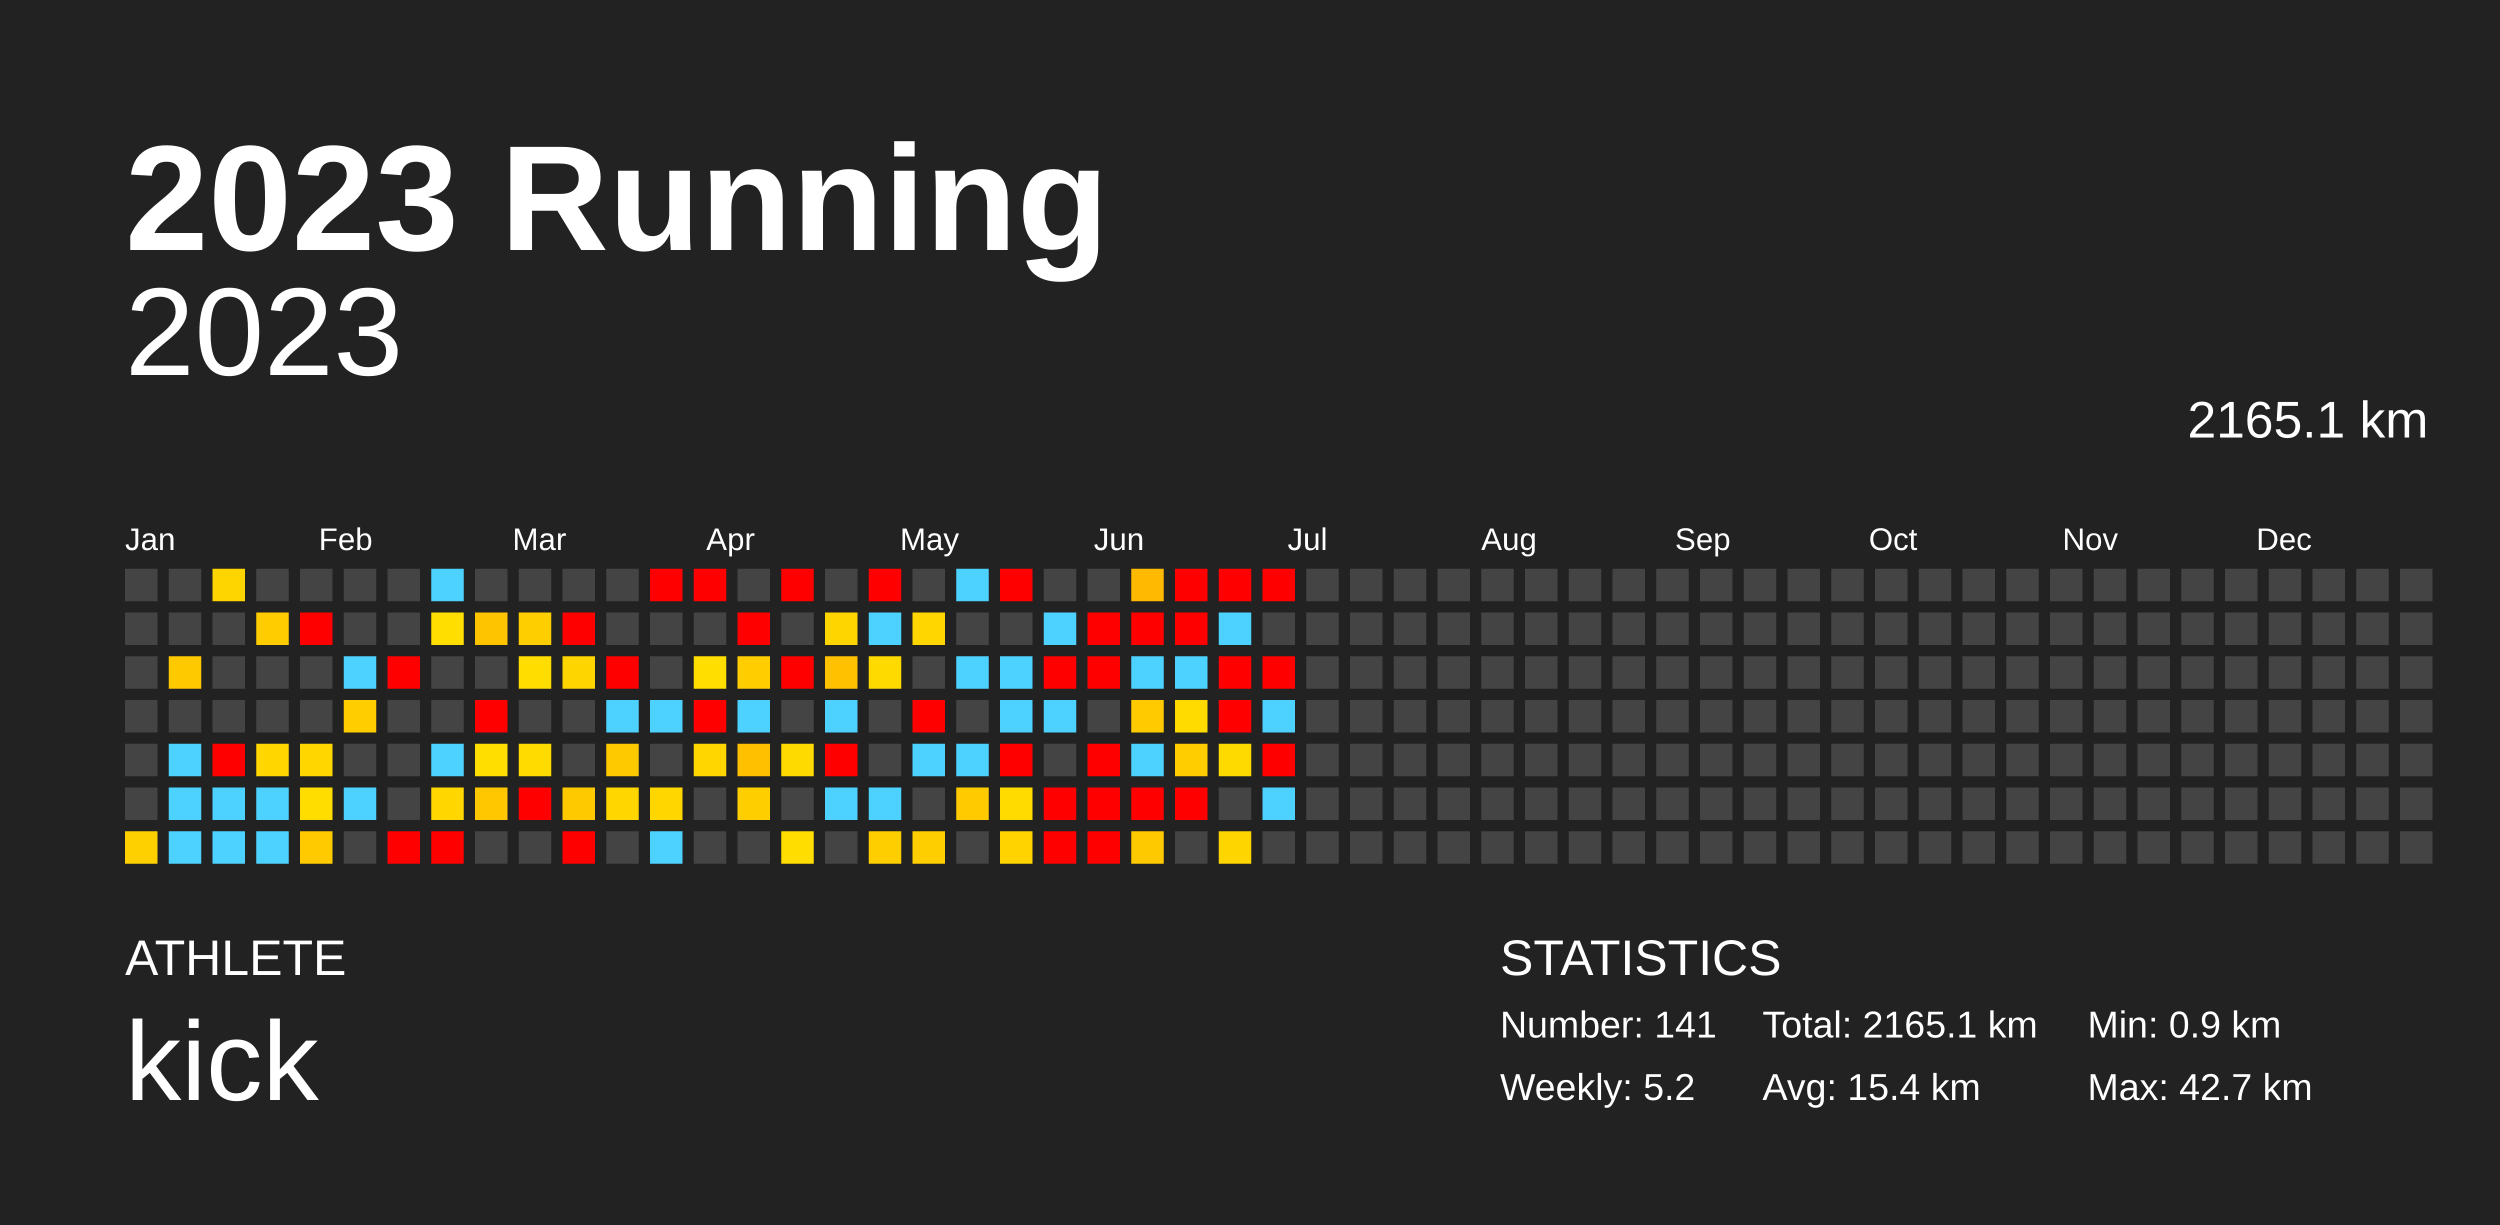
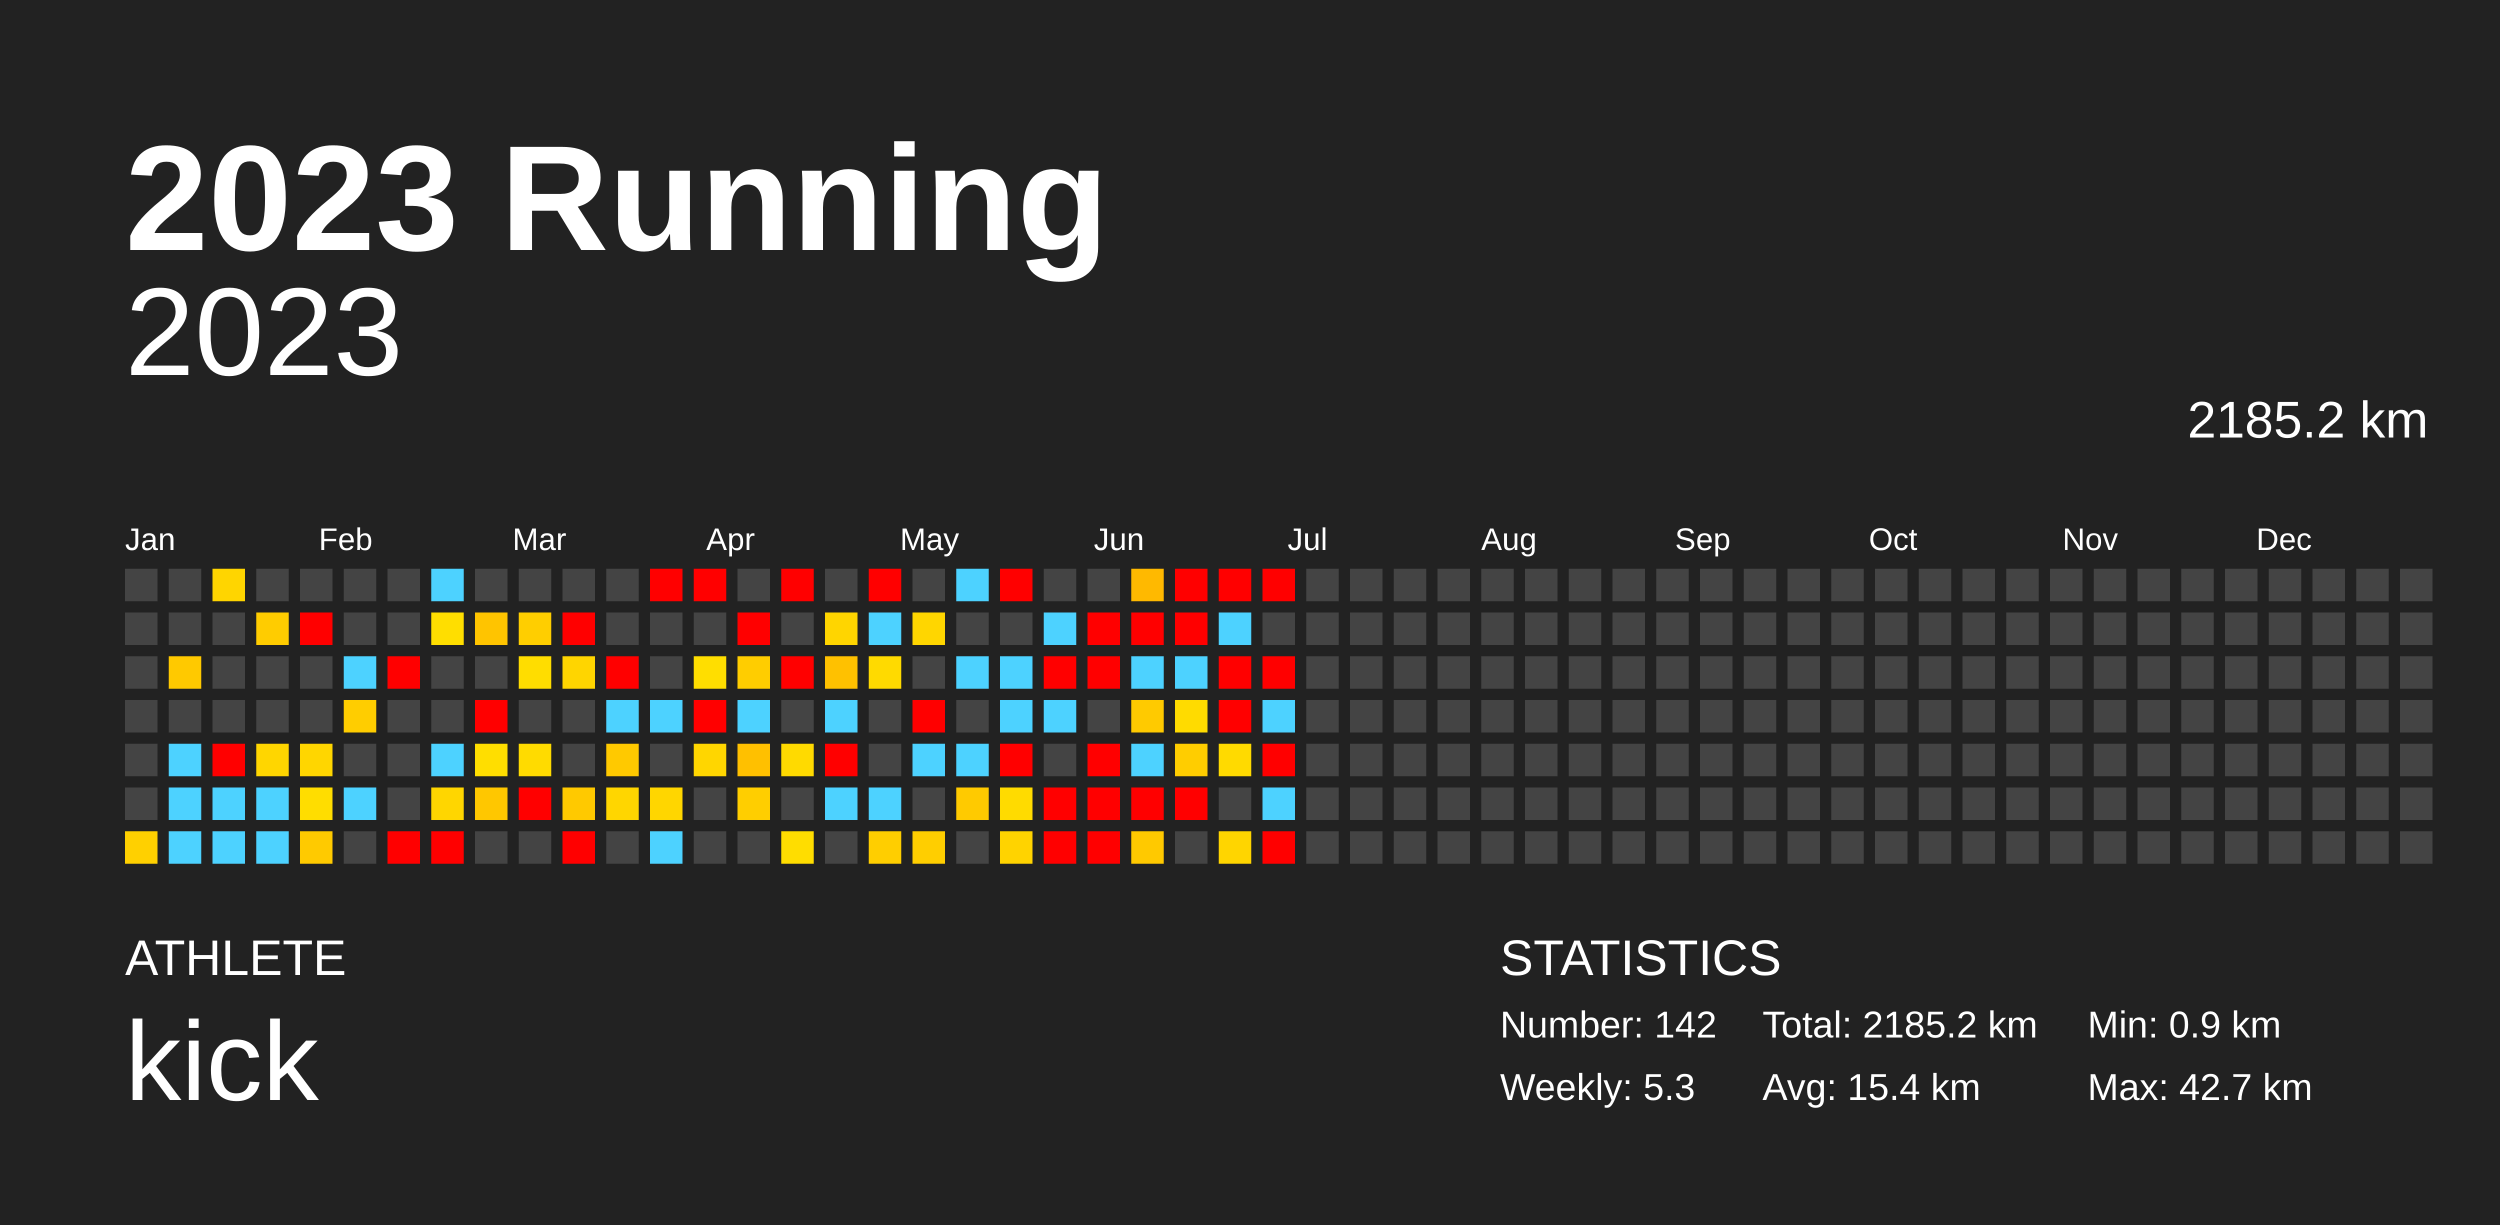
<svg xmlns="http://www.w3.org/2000/svg" baseProfile="full" height="98mm" version="1.1" viewBox="0,0,200,98" width="200mm">
  <defs />
  <rect fill="#222222" height="98" width="200" x="0" y="0" />
  <text fill="#FFFFFF" style="font-size:12px; font-family:Arial; font-weight:bold;" x="10" y="20">2023 Running</text>
  <text fill="#FFFFFF" style="font-size:4px; font-family:Arial" x="10" y="78">ATHLETE</text>
  <text fill="#FFFFFF" style="font-size:9px; font-family:Arial" x="10" y="88">kick</text>
  <text fill="#FFFFFF" style="font-size:4px; font-family:Arial" x="120" y="78">STATISTICS</text>
-   <text fill="#FFFFFF" style="font-size:3px; font-family:Arial" x="120" y="83">Number: 141</text>
-   <text fill="#FFFFFF" style="font-size:3px; font-family:Arial" x="120" y="88">Weekly: 5.2</text>
-   <text fill="#FFFFFF" style="font-size:3px; font-family:Arial" x="141" y="83">Total: 2165.1 km</text>
+   <text fill="#FFFFFF" style="font-size:3px; font-family:Arial" x="120" y="83">Number: 142</text>
+   <text fill="#FFFFFF" style="font-size:3px; font-family:Arial" x="120" y="88">Weekly: 5.3</text>
+   <text fill="#FFFFFF" style="font-size:3px; font-family:Arial" x="141" y="83">Total: 2185.2 km</text>
  <text fill="#FFFFFF" style="font-size:3px; font-family:Arial" x="141" y="88">Avg: 15.4 km</text>
  <text fill="#FFFFFF" style="font-size:3px; font-family:Arial" x="167" y="83">Min: 0.9 km</text>
  <text fill="#FFFFFF" style="font-size:3px; font-family:Arial" x="167" y="88">Max: 42.7 km</text>
  <text alignment-baseline="hanging" fill="#FFFFFF" style="font-size:10.0px; font-family:Arial;" x="10" y="30">2023</text>
-   <text alignment-baseline="hanging" fill="#FFFFFF" style="font-size:4.125px; font-family:Arial;" x="175" y="35">2165.1 km</text>
+   <text alignment-baseline="hanging" fill="#FFFFFF" style="font-size:4.125px; font-family:Arial;" x="175" y="35">2185.2 km</text>
  <text fill="#FFFFFF" style="font-size:2.5px; font-family:Arial" x="10.0" y="44">Jan</text>
  <text fill="#FFFFFF" style="font-size:2.5px; font-family:Arial" x="25.5" y="44">Feb</text>
  <text fill="#FFFFFF" style="font-size:2.5px; font-family:Arial" x="41.0" y="44">Mar</text>
  <text fill="#FFFFFF" style="font-size:2.5px; font-family:Arial" x="56.5" y="44">Apr</text>
  <text fill="#FFFFFF" style="font-size:2.5px; font-family:Arial" x="72.0" y="44">May</text>
  <text fill="#FFFFFF" style="font-size:2.5px; font-family:Arial" x="87.5" y="44">Jun</text>
  <text fill="#FFFFFF" style="font-size:2.5px; font-family:Arial" x="103.0" y="44">Jul</text>
  <text fill="#FFFFFF" style="font-size:2.5px; font-family:Arial" x="118.5" y="44">Aug</text>
  <text fill="#FFFFFF" style="font-size:2.5px; font-family:Arial" x="134.0" y="44">Sep</text>
  <text fill="#FFFFFF" style="font-size:2.5px; font-family:Arial" x="149.5" y="44">Oct</text>
  <text fill="#FFFFFF" style="font-size:2.5px; font-family:Arial" x="165.0" y="44">Nov</text>
  <text fill="#FFFFFF" style="font-size:2.5px; font-family:Arial" x="180.5" y="44">Dec</text>
  <rect fill="#444444" height="2.6" width="2.6" x="10.0" y="45.5" />
  <rect fill="#444444" height="2.6" width="2.6" x="10.0" y="49.0" />
  <rect fill="#444444" height="2.6" width="2.6" x="10.0" y="52.5" />
  <rect fill="#444444" height="2.6" width="2.6" x="10.0" y="56.0" />
  <rect fill="#444444" height="2.6" width="2.6" x="10.0" y="59.5" />
  <rect fill="#444444" height="2.6" width="2.6" x="10.0" y="63.0" />
  <rect fill="#ffd000" height="2.6" width="2.6" x="10.0" y="66.5" />
  <rect fill="#444444" height="2.6" width="2.6" x="13.5" y="45.5" />
  <rect fill="#444444" height="2.6" width="2.6" x="13.5" y="49.0" />
  <rect fill="#ffc900" height="2.6" width="2.6" x="13.5" y="52.5" />
  <rect fill="#444444" height="2.6" width="2.6" x="13.5" y="56.0" />
  <rect fill="#4dd2ff" height="2.6" width="2.6" x="13.5" y="59.5" />
  <rect fill="#4dd2ff" height="2.6" width="2.6" x="13.5" y="63.0" />
  <rect fill="#4dd2ff" height="2.6" width="2.6" x="13.5" y="66.5" />
  <rect fill="#ffd500" height="2.6" width="2.6" x="17.0" y="45.5" />
  <rect fill="#444444" height="2.6" width="2.6" x="17.0" y="49.0" />
  <rect fill="#444444" height="2.6" width="2.6" x="17.0" y="52.5" />
  <rect fill="#444444" height="2.6" width="2.6" x="17.0" y="56.0" />
  <rect fill="red" height="2.6" width="2.6" x="17.0" y="59.5" />
  <rect fill="#4dd2ff" height="2.6" width="2.6" x="17.0" y="63.0" />
  <rect fill="#4dd2ff" height="2.6" width="2.6" x="17.0" y="66.5" />
  <rect fill="#444444" height="2.6" width="2.6" x="20.5" y="45.5" />
  <rect fill="#ffcc00" height="2.6" width="2.6" x="20.5" y="49.0" />
  <rect fill="#444444" height="2.6" width="2.6" x="20.5" y="52.5" />
  <rect fill="#444444" height="2.6" width="2.6" x="20.5" y="56.0" />
  <rect fill="#ffd600" height="2.6" width="2.6" x="20.5" y="59.5" />
  <rect fill="#4dd2ff" height="2.6" width="2.6" x="20.5" y="63.0" />
  <rect fill="#4dd2ff" height="2.6" width="2.6" x="20.5" y="66.5" />
  <rect fill="#444444" height="2.6" width="2.6" x="24.0" y="45.5" />
  <rect fill="red" height="2.6" width="2.6" x="24.0" y="49.0" />
  <rect fill="#444444" height="2.6" width="2.6" x="24.0" y="52.5" />
  <rect fill="#444444" height="2.6" width="2.6" x="24.0" y="56.0" />
  <rect fill="#ffd600" height="2.6" width="2.6" x="24.0" y="59.5" />
  <rect fill="#ffdd00" height="2.6" width="2.6" x="24.0" y="63.0" />
  <rect fill="#ffca00" height="2.6" width="2.6" x="24.0" y="66.5" />
  <rect fill="#444444" height="2.6" width="2.6" x="27.5" y="45.5" />
  <rect fill="#444444" height="2.6" width="2.6" x="27.5" y="49.0" />
  <rect fill="#4dd2ff" height="2.6" width="2.6" x="27.5" y="52.5" />
  <rect fill="#ffcd00" height="2.6" width="2.6" x="27.5" y="56.0" />
  <rect fill="#444444" height="2.6" width="2.6" x="27.5" y="59.5" />
  <rect fill="#4dd2ff" height="2.6" width="2.6" x="27.5" y="63.0" />
  <rect fill="#444444" height="2.6" width="2.6" x="27.5" y="66.5" />
  <rect fill="#444444" height="2.6" width="2.6" x="31.0" y="45.5" />
  <rect fill="#444444" height="2.6" width="2.6" x="31.0" y="49.0" />
  <rect fill="red" height="2.6" width="2.6" x="31.0" y="52.5" />
  <rect fill="#444444" height="2.6" width="2.6" x="31.0" y="56.0" />
  <rect fill="#444444" height="2.6" width="2.6" x="31.0" y="59.5" />
  <rect fill="#444444" height="2.6" width="2.6" x="31.0" y="63.0" />
  <rect fill="red" height="2.6" width="2.6" x="31.0" y="66.5" />
  <rect fill="#4dd2ff" height="2.6" width="2.6" x="34.5" y="45.5" />
  <rect fill="#ffde00" height="2.6" width="2.6" x="34.5" y="49.0" />
  <rect fill="#444444" height="2.6" width="2.6" x="34.5" y="52.5" />
  <rect fill="#444444" height="2.6" width="2.6" x="34.5" y="56.0" />
  <rect fill="#4dd2ff" height="2.6" width="2.6" x="34.5" y="59.5" />
  <rect fill="#ffd600" height="2.6" width="2.6" x="34.5" y="63.0" />
  <rect fill="red" height="2.6" width="2.6" x="34.5" y="66.5" />
  <rect fill="#444444" height="2.6" width="2.6" x="38.0" y="45.5" />
  <rect fill="#ffc400" height="2.6" width="2.6" x="38.0" y="49.0" />
  <rect fill="#444444" height="2.6" width="2.6" x="38.0" y="52.5" />
  <rect fill="red" height="2.6" width="2.6" x="38.0" y="56.0" />
  <rect fill="#ffde00" height="2.6" width="2.6" x="38.0" y="59.5" />
  <rect fill="#ffc700" height="2.6" width="2.6" x="38.0" y="63.0" />
  <rect fill="#444444" height="2.6" width="2.6" x="38.0" y="66.5" />
  <rect fill="#444444" height="2.6" width="2.6" x="41.5" y="45.5" />
  <rect fill="#ffce00" height="2.6" width="2.6" x="41.5" y="49.0" />
  <rect fill="#ffdd00" height="2.6" width="2.6" x="41.5" y="52.5" />
  <rect fill="#444444" height="2.6" width="2.6" x="41.5" y="56.0" />
  <rect fill="#ffdb00" height="2.6" width="2.6" x="41.5" y="59.5" />
  <rect fill="red" height="2.6" width="2.6" x="41.5" y="63.0" />
  <rect fill="#444444" height="2.6" width="2.6" x="41.5" y="66.5" />
  <rect fill="#444444" height="2.6" width="2.6" x="45.0" y="45.5" />
  <rect fill="red" height="2.6" width="2.6" x="45.0" y="49.0" />
  <rect fill="#ffd500" height="2.6" width="2.6" x="45.0" y="52.5" />
  <rect fill="#444444" height="2.6" width="2.6" x="45.0" y="56.0" />
  <rect fill="#444444" height="2.6" width="2.6" x="45.0" y="59.5" />
  <rect fill="#ffc900" height="2.6" width="2.6" x="45.0" y="63.0" />
  <rect fill="red" height="2.6" width="2.6" x="45.0" y="66.5" />
  <rect fill="#444444" height="2.6" width="2.6" x="48.5" y="45.5" />
  <rect fill="#444444" height="2.6" width="2.6" x="48.5" y="49.0" />
  <rect fill="red" height="2.6" width="2.6" x="48.5" y="52.5" />
  <rect fill="#4dd2ff" height="2.6" width="2.6" x="48.5" y="56.0" />
  <rect fill="#ffc900" height="2.6" width="2.6" x="48.5" y="59.5" />
  <rect fill="#ffd600" height="2.6" width="2.6" x="48.5" y="63.0" />
  <rect fill="#444444" height="2.6" width="2.6" x="48.5" y="66.5" />
  <rect fill="red" height="2.6" width="2.6" x="52.0" y="45.5" />
  <rect fill="#444444" height="2.6" width="2.6" x="52.0" y="49.0" />
  <rect fill="#444444" height="2.6" width="2.6" x="52.0" y="52.5" />
  <rect fill="#4dd2ff" height="2.6" width="2.6" x="52.0" y="56.0" />
  <rect fill="#444444" height="2.6" width="2.6" x="52.0" y="59.5" />
  <rect fill="#ffd600" height="2.6" width="2.6" x="52.0" y="63.0" />
  <rect fill="#4dd2ff" height="2.6" width="2.6" x="52.0" y="66.5" />
  <rect fill="red" height="2.6" width="2.6" x="55.5" y="45.5" />
  <rect fill="#444444" height="2.6" width="2.6" x="55.5" y="49.0" />
  <rect fill="#ffde00" height="2.6" width="2.6" x="55.5" y="52.5" />
  <rect fill="red" height="2.6" width="2.6" x="55.5" y="56.0" />
  <rect fill="#ffd600" height="2.6" width="2.6" x="55.5" y="59.5" />
  <rect fill="#444444" height="2.6" width="2.6" x="55.5" y="63.0" />
  <rect fill="#444444" height="2.6" width="2.6" x="55.5" y="66.5" />
  <rect fill="#444444" height="2.6" width="2.6" x="59.0" y="45.5" />
  <rect fill="red" height="2.6" width="2.6" x="59.0" y="49.0" />
  <rect fill="#ffcd00" height="2.6" width="2.6" x="59.0" y="52.5" />
  <rect fill="#4dd2ff" height="2.6" width="2.6" x="59.0" y="56.0" />
  <rect fill="#ffc000" height="2.6" width="2.6" x="59.0" y="59.5" />
  <rect fill="#ffce00" height="2.6" width="2.6" x="59.0" y="63.0" />
  <rect fill="#444444" height="2.6" width="2.6" x="59.0" y="66.5" />
  <rect fill="red" height="2.6" width="2.6" x="62.5" y="45.5" />
  <rect fill="#444444" height="2.6" width="2.6" x="62.5" y="49.0" />
  <rect fill="red" height="2.6" width="2.6" x="62.5" y="52.5" />
  <rect fill="#444444" height="2.6" width="2.6" x="62.5" y="56.0" />
  <rect fill="#ffda00" height="2.6" width="2.6" x="62.5" y="59.5" />
  <rect fill="#444444" height="2.6" width="2.6" x="62.5" y="63.0" />
  <rect fill="#ffdd00" height="2.6" width="2.6" x="62.5" y="66.5" />
  <rect fill="#444444" height="2.6" width="2.6" x="66.0" y="45.5" />
  <rect fill="#ffd500" height="2.6" width="2.6" x="66.0" y="49.0" />
  <rect fill="#ffc100" height="2.6" width="2.6" x="66.0" y="52.5" />
  <rect fill="#4dd2ff" height="2.6" width="2.6" x="66.0" y="56.0" />
  <rect fill="red" height="2.6" width="2.6" x="66.0" y="59.5" />
  <rect fill="#4dd2ff" height="2.6" width="2.6" x="66.0" y="63.0" />
  <rect fill="#444444" height="2.6" width="2.6" x="66.0" y="66.5" />
  <rect fill="red" height="2.6" width="2.6" x="69.5" y="45.5" />
  <rect fill="#4dd2ff" height="2.6" width="2.6" x="69.5" y="49.0" />
  <rect fill="#ffda00" height="2.6" width="2.6" x="69.5" y="52.5" />
  <rect fill="#444444" height="2.6" width="2.6" x="69.5" y="56.0" />
  <rect fill="#444444" height="2.6" width="2.6" x="69.5" y="59.5" />
  <rect fill="#4dd2ff" height="2.6" width="2.6" x="69.5" y="63.0" />
  <rect fill="#ffce00" height="2.6" width="2.6" x="69.5" y="66.5" />
  <rect fill="#444444" height="2.6" width="2.6" x="73.0" y="45.5" />
  <rect fill="#ffd600" height="2.6" width="2.6" x="73.0" y="49.0" />
  <rect fill="#444444" height="2.6" width="2.6" x="73.0" y="52.5" />
  <rect fill="red" height="2.6" width="2.6" x="73.0" y="56.0" />
  <rect fill="#4dd2ff" height="2.6" width="2.6" x="73.0" y="59.5" />
  <rect fill="#444444" height="2.6" width="2.6" x="73.0" y="63.0" />
  <rect fill="#ffce00" height="2.6" width="2.6" x="73.0" y="66.5" />
  <rect fill="#4dd2ff" height="2.6" width="2.6" x="76.5" y="45.5" />
  <rect fill="#444444" height="2.6" width="2.6" x="76.5" y="49.0" />
  <rect fill="#4dd2ff" height="2.6" width="2.6" x="76.5" y="52.5" />
  <rect fill="#444444" height="2.6" width="2.6" x="76.5" y="56.0" />
  <rect fill="#4dd2ff" height="2.6" width="2.6" x="76.5" y="59.5" />
  <rect fill="#ffca00" height="2.6" width="2.6" x="76.5" y="63.0" />
  <rect fill="#444444" height="2.6" width="2.6" x="76.5" y="66.5" />
  <rect fill="red" height="2.6" width="2.6" x="80.0" y="45.5" />
  <rect fill="#444444" height="2.6" width="2.6" x="80.0" y="49.0" />
  <rect fill="#4dd2ff" height="2.6" width="2.6" x="80.0" y="52.5" />
  <rect fill="#4dd2ff" height="2.6" width="2.6" x="80.0" y="56.0" />
  <rect fill="red" height="2.6" width="2.6" x="80.0" y="59.5" />
  <rect fill="#ffdb00" height="2.6" width="2.6" x="80.0" y="63.0" />
  <rect fill="#ffd300" height="2.6" width="2.6" x="80.0" y="66.5" />
  <rect fill="#444444" height="2.6" width="2.6" x="83.5" y="45.5" />
  <rect fill="#4dd2ff" height="2.6" width="2.6" x="83.5" y="49.0" />
  <rect fill="red" height="2.6" width="2.6" x="83.5" y="52.5" />
  <rect fill="#4dd2ff" height="2.6" width="2.6" x="83.5" y="56.0" />
  <rect fill="#444444" height="2.6" width="2.6" x="83.5" y="59.5" />
  <rect fill="red" height="2.6" width="2.6" x="83.5" y="63.0" />
  <rect fill="red" height="2.6" width="2.6" x="83.5" y="66.5" />
  <rect fill="#444444" height="2.6" width="2.6" x="87.0" y="45.5" />
  <rect fill="red" height="2.6" width="2.6" x="87.0" y="49.0" />
  <rect fill="red" height="2.6" width="2.6" x="87.0" y="52.5" />
  <rect fill="#444444" height="2.6" width="2.6" x="87.0" y="56.0" />
  <rect fill="red" height="2.6" width="2.6" x="87.0" y="59.5" />
  <rect fill="red" height="2.6" width="2.6" x="87.0" y="63.0" />
  <rect fill="red" height="2.6" width="2.6" x="87.0" y="66.5" />
  <rect fill="#ffb900" height="2.6" width="2.6" x="90.5" y="45.5" />
  <rect fill="red" height="2.6" width="2.6" x="90.5" y="49.0" />
  <rect fill="#4dd2ff" height="2.6" width="2.6" x="90.5" y="52.5" />
  <rect fill="#ffca00" height="2.6" width="2.6" x="90.5" y="56.0" />
  <rect fill="#4dd2ff" height="2.6" width="2.6" x="90.5" y="59.5" />
  <rect fill="red" height="2.6" width="2.6" x="90.5" y="63.0" />
  <rect fill="#ffc900" height="2.6" width="2.6" x="90.5" y="66.5" />
  <rect fill="red" height="2.6" width="2.6" x="94.0" y="45.5" />
  <rect fill="red" height="2.6" width="2.6" x="94.0" y="49.0" />
  <rect fill="#4dd2ff" height="2.6" width="2.6" x="94.0" y="52.5" />
  <rect fill="#ffdb00" height="2.6" width="2.6" x="94.0" y="56.0" />
  <rect fill="#ffcd00" height="2.6" width="2.6" x="94.0" y="59.5" />
  <rect fill="red" height="2.6" width="2.6" x="94.0" y="63.0" />
  <rect fill="#444444" height="2.6" width="2.6" x="94.0" y="66.5" />
  <rect fill="red" height="2.6" width="2.6" x="97.5" y="45.5" />
  <rect fill="#4dd2ff" height="2.6" width="2.6" x="97.5" y="49.0" />
  <rect fill="red" height="2.6" width="2.6" x="97.5" y="52.5" />
  <rect fill="red" height="2.6" width="2.6" x="97.5" y="56.0" />
  <rect fill="#ffda00" height="2.6" width="2.6" x="97.5" y="59.5" />
  <rect fill="#444444" height="2.6" width="2.6" x="97.5" y="63.0" />
  <rect fill="#ffd500" height="2.6" width="2.6" x="97.5" y="66.5" />
  <rect fill="red" height="2.6" width="2.6" x="101.0" y="45.5" />
  <rect fill="#444444" height="2.6" width="2.6" x="101.0" y="49.0" />
  <rect fill="red" height="2.6" width="2.6" x="101.0" y="52.5" />
  <rect fill="#4dd2ff" height="2.6" width="2.6" x="101.0" y="56.0" />
  <rect fill="red" height="2.6" width="2.6" x="101.0" y="59.5" />
  <rect fill="#4dd2ff" height="2.6" width="2.6" x="101.0" y="63.0" />
-   <rect fill="#444444" height="2.6" width="2.6" x="101.0" y="66.5" />
+   <rect fill="red" height="2.6" width="2.6" x="101.0" y="66.5" />
  <rect fill="#444444" height="2.6" width="2.6" x="104.5" y="45.5" />
  <rect fill="#444444" height="2.6" width="2.6" x="104.5" y="49.0" />
  <rect fill="#444444" height="2.6" width="2.6" x="104.5" y="52.5" />
  <rect fill="#444444" height="2.6" width="2.6" x="104.5" y="56.0" />
  <rect fill="#444444" height="2.6" width="2.6" x="104.5" y="59.5" />
  <rect fill="#444444" height="2.6" width="2.6" x="104.5" y="63.0" />
  <rect fill="#444444" height="2.6" width="2.6" x="104.5" y="66.5" />
  <rect fill="#444444" height="2.6" width="2.6" x="108.0" y="45.5" />
  <rect fill="#444444" height="2.6" width="2.6" x="108.0" y="49.0" />
  <rect fill="#444444" height="2.6" width="2.6" x="108.0" y="52.5" />
  <rect fill="#444444" height="2.6" width="2.6" x="108.0" y="56.0" />
  <rect fill="#444444" height="2.6" width="2.6" x="108.0" y="59.5" />
  <rect fill="#444444" height="2.6" width="2.6" x="108.0" y="63.0" />
  <rect fill="#444444" height="2.6" width="2.6" x="108.0" y="66.5" />
  <rect fill="#444444" height="2.6" width="2.6" x="111.5" y="45.5" />
  <rect fill="#444444" height="2.6" width="2.6" x="111.5" y="49.0" />
  <rect fill="#444444" height="2.6" width="2.6" x="111.5" y="52.5" />
  <rect fill="#444444" height="2.6" width="2.6" x="111.5" y="56.0" />
  <rect fill="#444444" height="2.6" width="2.6" x="111.5" y="59.5" />
  <rect fill="#444444" height="2.6" width="2.6" x="111.5" y="63.0" />
  <rect fill="#444444" height="2.6" width="2.6" x="111.5" y="66.5" />
  <rect fill="#444444" height="2.6" width="2.6" x="115.0" y="45.5" />
  <rect fill="#444444" height="2.6" width="2.6" x="115.0" y="49.0" />
  <rect fill="#444444" height="2.6" width="2.6" x="115.0" y="52.5" />
  <rect fill="#444444" height="2.6" width="2.6" x="115.0" y="56.0" />
  <rect fill="#444444" height="2.6" width="2.6" x="115.0" y="59.5" />
  <rect fill="#444444" height="2.6" width="2.6" x="115.0" y="63.0" />
  <rect fill="#444444" height="2.6" width="2.6" x="115.0" y="66.5" />
  <rect fill="#444444" height="2.6" width="2.6" x="118.5" y="45.5" />
  <rect fill="#444444" height="2.6" width="2.6" x="118.5" y="49.0" />
  <rect fill="#444444" height="2.6" width="2.6" x="118.5" y="52.5" />
  <rect fill="#444444" height="2.6" width="2.6" x="118.5" y="56.0" />
  <rect fill="#444444" height="2.6" width="2.6" x="118.5" y="59.5" />
  <rect fill="#444444" height="2.6" width="2.6" x="118.5" y="63.0" />
  <rect fill="#444444" height="2.6" width="2.6" x="118.5" y="66.5" />
  <rect fill="#444444" height="2.6" width="2.6" x="122.0" y="45.5" />
  <rect fill="#444444" height="2.6" width="2.6" x="122.0" y="49.0" />
  <rect fill="#444444" height="2.6" width="2.6" x="122.0" y="52.5" />
  <rect fill="#444444" height="2.6" width="2.6" x="122.0" y="56.0" />
  <rect fill="#444444" height="2.6" width="2.6" x="122.0" y="59.5" />
  <rect fill="#444444" height="2.6" width="2.6" x="122.0" y="63.0" />
  <rect fill="#444444" height="2.6" width="2.6" x="122.0" y="66.5" />
  <rect fill="#444444" height="2.6" width="2.6" x="125.5" y="45.5" />
  <rect fill="#444444" height="2.6" width="2.6" x="125.5" y="49.0" />
  <rect fill="#444444" height="2.6" width="2.6" x="125.5" y="52.5" />
  <rect fill="#444444" height="2.6" width="2.6" x="125.5" y="56.0" />
  <rect fill="#444444" height="2.6" width="2.6" x="125.5" y="59.5" />
  <rect fill="#444444" height="2.6" width="2.6" x="125.5" y="63.0" />
  <rect fill="#444444" height="2.6" width="2.6" x="125.5" y="66.5" />
  <rect fill="#444444" height="2.6" width="2.6" x="129.0" y="45.5" />
  <rect fill="#444444" height="2.6" width="2.6" x="129.0" y="49.0" />
  <rect fill="#444444" height="2.6" width="2.6" x="129.0" y="52.5" />
  <rect fill="#444444" height="2.6" width="2.6" x="129.0" y="56.0" />
  <rect fill="#444444" height="2.6" width="2.6" x="129.0" y="59.5" />
  <rect fill="#444444" height="2.6" width="2.6" x="129.0" y="63.0" />
  <rect fill="#444444" height="2.6" width="2.6" x="129.0" y="66.5" />
  <rect fill="#444444" height="2.6" width="2.6" x="132.5" y="45.5" />
  <rect fill="#444444" height="2.6" width="2.6" x="132.5" y="49.0" />
  <rect fill="#444444" height="2.6" width="2.6" x="132.5" y="52.5" />
  <rect fill="#444444" height="2.6" width="2.6" x="132.5" y="56.0" />
  <rect fill="#444444" height="2.6" width="2.6" x="132.5" y="59.5" />
  <rect fill="#444444" height="2.6" width="2.6" x="132.5" y="63.0" />
  <rect fill="#444444" height="2.6" width="2.6" x="132.5" y="66.5" />
  <rect fill="#444444" height="2.6" width="2.6" x="136.0" y="45.5" />
  <rect fill="#444444" height="2.6" width="2.6" x="136.0" y="49.0" />
  <rect fill="#444444" height="2.6" width="2.6" x="136.0" y="52.5" />
  <rect fill="#444444" height="2.6" width="2.6" x="136.0" y="56.0" />
  <rect fill="#444444" height="2.6" width="2.6" x="136.0" y="59.5" />
  <rect fill="#444444" height="2.6" width="2.6" x="136.0" y="63.0" />
  <rect fill="#444444" height="2.6" width="2.6" x="136.0" y="66.5" />
  <rect fill="#444444" height="2.6" width="2.6" x="139.5" y="45.5" />
  <rect fill="#444444" height="2.6" width="2.6" x="139.5" y="49.0" />
  <rect fill="#444444" height="2.6" width="2.6" x="139.5" y="52.5" />
  <rect fill="#444444" height="2.6" width="2.6" x="139.5" y="56.0" />
  <rect fill="#444444" height="2.6" width="2.6" x="139.5" y="59.5" />
  <rect fill="#444444" height="2.6" width="2.6" x="139.5" y="63.0" />
  <rect fill="#444444" height="2.6" width="2.6" x="139.5" y="66.5" />
  <rect fill="#444444" height="2.6" width="2.6" x="143.0" y="45.5" />
  <rect fill="#444444" height="2.6" width="2.6" x="143.0" y="49.0" />
  <rect fill="#444444" height="2.6" width="2.6" x="143.0" y="52.5" />
  <rect fill="#444444" height="2.6" width="2.6" x="143.0" y="56.0" />
  <rect fill="#444444" height="2.6" width="2.6" x="143.0" y="59.5" />
  <rect fill="#444444" height="2.6" width="2.6" x="143.0" y="63.0" />
  <rect fill="#444444" height="2.6" width="2.6" x="143.0" y="66.5" />
  <rect fill="#444444" height="2.6" width="2.6" x="146.5" y="45.5" />
  <rect fill="#444444" height="2.6" width="2.6" x="146.5" y="49.0" />
  <rect fill="#444444" height="2.6" width="2.6" x="146.5" y="52.5" />
  <rect fill="#444444" height="2.6" width="2.6" x="146.5" y="56.0" />
  <rect fill="#444444" height="2.6" width="2.6" x="146.5" y="59.5" />
  <rect fill="#444444" height="2.6" width="2.6" x="146.5" y="63.0" />
  <rect fill="#444444" height="2.6" width="2.6" x="146.5" y="66.5" />
  <rect fill="#444444" height="2.6" width="2.6" x="150.0" y="45.5" />
  <rect fill="#444444" height="2.6" width="2.6" x="150.0" y="49.0" />
  <rect fill="#444444" height="2.6" width="2.6" x="150.0" y="52.5" />
  <rect fill="#444444" height="2.6" width="2.6" x="150.0" y="56.0" />
  <rect fill="#444444" height="2.6" width="2.6" x="150.0" y="59.5" />
  <rect fill="#444444" height="2.6" width="2.6" x="150.0" y="63.0" />
  <rect fill="#444444" height="2.6" width="2.6" x="150.0" y="66.5" />
  <rect fill="#444444" height="2.6" width="2.6" x="153.5" y="45.5" />
  <rect fill="#444444" height="2.6" width="2.6" x="153.5" y="49.0" />
  <rect fill="#444444" height="2.6" width="2.6" x="153.5" y="52.5" />
  <rect fill="#444444" height="2.6" width="2.6" x="153.5" y="56.0" />
  <rect fill="#444444" height="2.6" width="2.6" x="153.5" y="59.5" />
  <rect fill="#444444" height="2.6" width="2.6" x="153.5" y="63.0" />
  <rect fill="#444444" height="2.6" width="2.6" x="153.5" y="66.5" />
  <rect fill="#444444" height="2.6" width="2.6" x="157.0" y="45.5" />
  <rect fill="#444444" height="2.6" width="2.6" x="157.0" y="49.0" />
  <rect fill="#444444" height="2.6" width="2.6" x="157.0" y="52.5" />
  <rect fill="#444444" height="2.6" width="2.6" x="157.0" y="56.0" />
  <rect fill="#444444" height="2.6" width="2.6" x="157.0" y="59.5" />
  <rect fill="#444444" height="2.6" width="2.6" x="157.0" y="63.0" />
  <rect fill="#444444" height="2.6" width="2.6" x="157.0" y="66.5" />
  <rect fill="#444444" height="2.6" width="2.6" x="160.5" y="45.5" />
  <rect fill="#444444" height="2.6" width="2.6" x="160.5" y="49.0" />
  <rect fill="#444444" height="2.6" width="2.6" x="160.5" y="52.5" />
  <rect fill="#444444" height="2.6" width="2.6" x="160.5" y="56.0" />
  <rect fill="#444444" height="2.6" width="2.6" x="160.5" y="59.5" />
  <rect fill="#444444" height="2.6" width="2.6" x="160.5" y="63.0" />
  <rect fill="#444444" height="2.6" width="2.6" x="160.5" y="66.5" />
  <rect fill="#444444" height="2.6" width="2.6" x="164.0" y="45.5" />
  <rect fill="#444444" height="2.6" width="2.6" x="164.0" y="49.0" />
  <rect fill="#444444" height="2.6" width="2.6" x="164.0" y="52.5" />
  <rect fill="#444444" height="2.6" width="2.6" x="164.0" y="56.0" />
  <rect fill="#444444" height="2.6" width="2.6" x="164.0" y="59.5" />
  <rect fill="#444444" height="2.6" width="2.6" x="164.0" y="63.0" />
  <rect fill="#444444" height="2.6" width="2.6" x="164.0" y="66.5" />
  <rect fill="#444444" height="2.6" width="2.6" x="167.5" y="45.5" />
  <rect fill="#444444" height="2.6" width="2.6" x="167.5" y="49.0" />
  <rect fill="#444444" height="2.6" width="2.6" x="167.5" y="52.5" />
  <rect fill="#444444" height="2.6" width="2.6" x="167.5" y="56.0" />
  <rect fill="#444444" height="2.6" width="2.6" x="167.5" y="59.5" />
  <rect fill="#444444" height="2.6" width="2.6" x="167.5" y="63.0" />
  <rect fill="#444444" height="2.6" width="2.6" x="167.5" y="66.5" />
  <rect fill="#444444" height="2.6" width="2.6" x="171.0" y="45.5" />
  <rect fill="#444444" height="2.6" width="2.6" x="171.0" y="49.0" />
  <rect fill="#444444" height="2.6" width="2.6" x="171.0" y="52.5" />
  <rect fill="#444444" height="2.6" width="2.6" x="171.0" y="56.0" />
  <rect fill="#444444" height="2.6" width="2.6" x="171.0" y="59.5" />
  <rect fill="#444444" height="2.6" width="2.6" x="171.0" y="63.0" />
  <rect fill="#444444" height="2.6" width="2.6" x="171.0" y="66.5" />
  <rect fill="#444444" height="2.6" width="2.6" x="174.5" y="45.5" />
  <rect fill="#444444" height="2.6" width="2.6" x="174.5" y="49.0" />
  <rect fill="#444444" height="2.6" width="2.6" x="174.5" y="52.5" />
  <rect fill="#444444" height="2.6" width="2.6" x="174.5" y="56.0" />
  <rect fill="#444444" height="2.6" width="2.6" x="174.5" y="59.5" />
  <rect fill="#444444" height="2.6" width="2.6" x="174.5" y="63.0" />
  <rect fill="#444444" height="2.6" width="2.6" x="174.5" y="66.5" />
  <rect fill="#444444" height="2.6" width="2.6" x="178.0" y="45.5" />
  <rect fill="#444444" height="2.6" width="2.6" x="178.0" y="49.0" />
  <rect fill="#444444" height="2.6" width="2.6" x="178.0" y="52.5" />
  <rect fill="#444444" height="2.6" width="2.6" x="178.0" y="56.0" />
  <rect fill="#444444" height="2.6" width="2.6" x="178.0" y="59.5" />
  <rect fill="#444444" height="2.6" width="2.6" x="178.0" y="63.0" />
  <rect fill="#444444" height="2.6" width="2.6" x="178.0" y="66.5" />
  <rect fill="#444444" height="2.6" width="2.6" x="181.5" y="45.5" />
  <rect fill="#444444" height="2.6" width="2.6" x="181.5" y="49.0" />
  <rect fill="#444444" height="2.6" width="2.6" x="181.5" y="52.5" />
  <rect fill="#444444" height="2.6" width="2.6" x="181.5" y="56.0" />
  <rect fill="#444444" height="2.6" width="2.6" x="181.5" y="59.5" />
  <rect fill="#444444" height="2.6" width="2.6" x="181.5" y="63.0" />
  <rect fill="#444444" height="2.6" width="2.6" x="181.5" y="66.5" />
  <rect fill="#444444" height="2.6" width="2.6" x="185.0" y="45.5" />
  <rect fill="#444444" height="2.6" width="2.6" x="185.0" y="49.0" />
  <rect fill="#444444" height="2.6" width="2.6" x="185.0" y="52.5" />
  <rect fill="#444444" height="2.6" width="2.6" x="185.0" y="56.0" />
  <rect fill="#444444" height="2.6" width="2.6" x="185.0" y="59.5" />
  <rect fill="#444444" height="2.6" width="2.6" x="185.0" y="63.0" />
  <rect fill="#444444" height="2.6" width="2.6" x="185.0" y="66.5" />
  <rect fill="#444444" height="2.6" width="2.6" x="188.5" y="45.5" />
  <rect fill="#444444" height="2.6" width="2.6" x="188.5" y="49.0" />
  <rect fill="#444444" height="2.6" width="2.6" x="188.5" y="52.5" />
  <rect fill="#444444" height="2.6" width="2.6" x="188.5" y="56.0" />
  <rect fill="#444444" height="2.6" width="2.6" x="188.5" y="59.5" />
  <rect fill="#444444" height="2.6" width="2.6" x="188.5" y="63.0" />
  <rect fill="#444444" height="2.6" width="2.6" x="188.5" y="66.5" />
  <rect fill="#444444" height="2.6" width="2.6" x="192.0" y="45.5" />
  <rect fill="#444444" height="2.6" width="2.6" x="192.0" y="49.0" />
  <rect fill="#444444" height="2.6" width="2.6" x="192.0" y="52.5" />
  <rect fill="#444444" height="2.6" width="2.6" x="192.0" y="56.0" />
  <rect fill="#444444" height="2.6" width="2.6" x="192.0" y="59.5" />
  <rect fill="#444444" height="2.6" width="2.6" x="192.0" y="63.0" />
  <rect fill="#444444" height="2.6" width="2.6" x="192.0" y="66.5" />
</svg>
